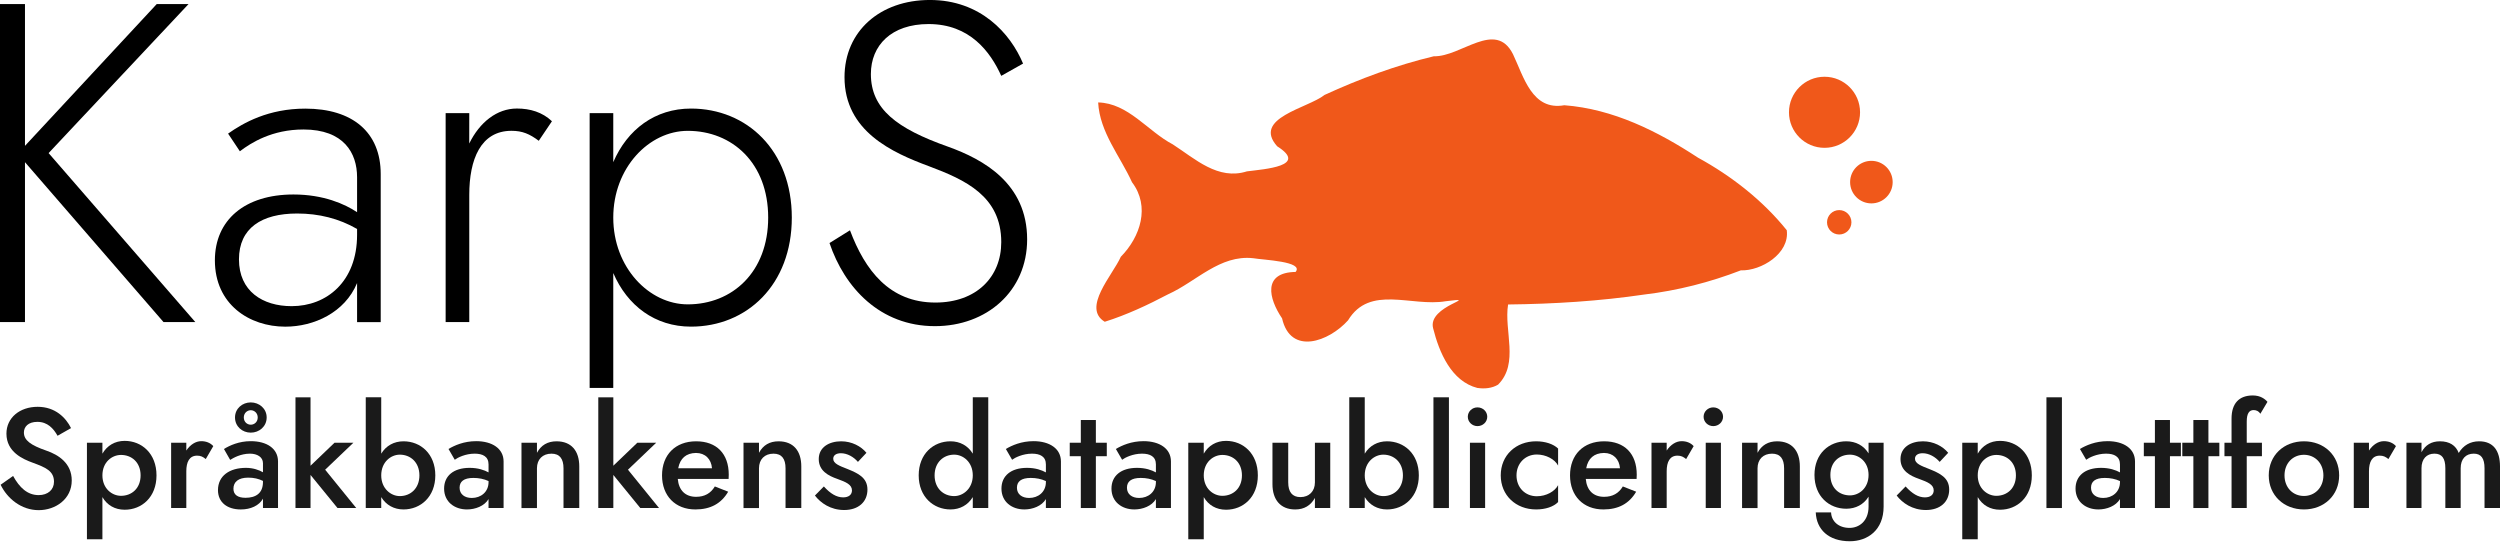
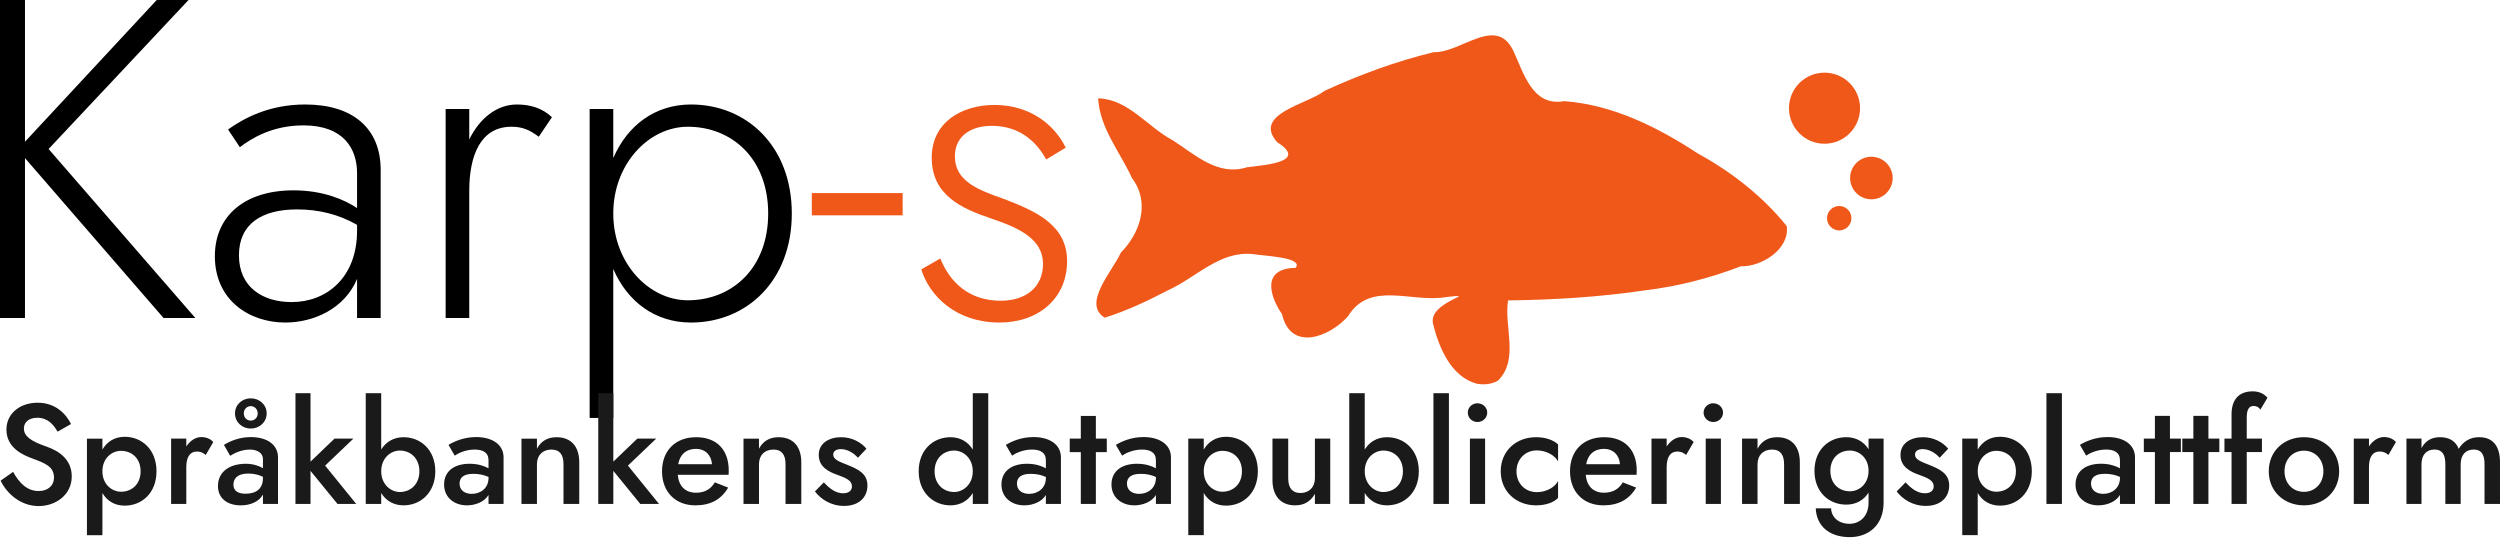
- <svg xmlns="http://www.w3.org/2000/svg" width="77.657mm" height="16.813mm" viewBox="0 0 77.657 16.813" version="1.1" id="svg780">
-   <defs id="defs777">
-     <rect x="482.192" y="295.302" width="300.784" height="66.402" id="rect10965" />
-   </defs>
-   <g id="layer1" transform="translate(-1.15711,-29.33578)">
-     <path d="m 1.157,29.463 v 9.878 h 0.776 v -4.967 l 4.304,4.967 H 7.225 L 2.667,34.091 7.013,29.463 H 6.025 l -4.092,4.403 v -4.403 z" style="font-weight:300;font-size:53.333px;font-family:'Jost*';-inkscape-font-specification:'Jost*, Light';white-space:pre;stroke-width:0.265" id="path1582" />
-     <path d="m 8.608,34.035 c 0.353,-0.268 1.002,-0.677 1.976,-0.677 1.256,0 1.665,0.734 1.665,1.482 v 1.087 c -0.381,-0.254 -1.044,-0.55 -1.976,-0.55 -1.51,0 -2.441,0.79 -2.441,2.046 0,1.369 1.072,2.06 2.187,2.06 0.889,0 1.849,-0.437 2.23,-1.355 v 1.214 h 0.734 v -4.6 c 0,-1.298 -0.875,-2.032 -2.342,-2.032 -1.143,0 -1.919,0.437 -2.399,0.776 z m -0.028,3.358 c 0,-0.974 0.706,-1.425 1.806,-1.425 0.677,0 1.298,0.155 1.863,0.48 v 0.183 c 0,1.453 -0.945,2.215 -2.032,2.215 -0.903,0 -1.637,-0.466 -1.637,-1.453 z" style="font-weight:300;font-size:53.333px;font-family:'Jost*';-inkscape-font-specification:'Jost*, Light';white-space:pre;stroke-width:0.265" id="path1584" />
-     <path d="m 15.734,32.849 h -0.734 v 6.491 h 0.734 v -3.951 c 0,-1.101 0.353,-1.99 1.312,-1.99 0.339,0 0.564,0.099 0.847,0.31 l 0.409,-0.607 c -0.296,-0.282 -0.677,-0.395 -1.087,-0.395 -0.621,0 -1.157,0.423 -1.482,1.087 z" style="font-weight:300;font-size:53.333px;font-family:'Jost*';-inkscape-font-specification:'Jost*, Light';white-space:pre;stroke-width:0.265" id="path1586" />
-     <path d="m 20.207,41.387 v -3.57 c 0.437,1.016 1.298,1.665 2.413,1.665 1.736,0 3.133,-1.298 3.133,-3.387 0,-2.088 -1.397,-3.387 -3.133,-3.387 -1.115,0 -1.976,0.649 -2.413,1.665 v -1.524 h -0.734 v 8.537 z m 4.812,-5.292 c 0,1.693 -1.115,2.695 -2.498,2.695 -1.199,0 -2.314,-1.143 -2.314,-2.695 0,-1.552 1.115,-2.695 2.314,-2.695 1.383,0 2.498,1.002 2.498,2.695 z" style="font-weight:300;font-size:53.333px;font-family:'Jost*';-inkscape-font-specification:'Jost*, Light';white-space:pre;stroke-width:0.265" id="path1588" />
-     <path d="m 27.559,36.49 -0.635,0.395 c 0.466,1.383 1.566,2.582 3.274,2.582 1.609,0 2.865,-1.087 2.865,-2.695 0,-1.736 -1.355,-2.484 -2.455,-2.879 -1.595,-0.564 -2.399,-1.171 -2.399,-2.258 0,-0.889 0.635,-1.552 1.792,-1.552 1.284,0 1.919,0.861 2.258,1.609 l 0.677,-0.381 c -0.395,-0.945 -1.326,-1.976 -2.893,-1.976 -1.552,0 -2.653,0.974 -2.653,2.399 0,1.679 1.482,2.342 2.625,2.766 1.129,0.423 2.244,0.931 2.244,2.357 0,1.087 -0.776,1.877 -2.046,1.877 -1.425,0 -2.187,-1.002 -2.653,-2.244 z" style="font-weight:300;font-size:53.333px;font-family:'Jost*';-inkscape-font-specification:'Jost*, Light';white-space:pre;stroke-width:0.265" id="path1590" />
-     <g aria-label="Språkbankens datapubliceringsplattform" transform="matrix(0.2645833,0,0,0.2645833,-126.5619,-44.89189)" id="text10963" style="font-weight:300;font-size:49.333px;font-family:'Open Sans';-inkscape-font-specification:'Open Sans, Light';white-space:pre;shape-inside:url(#rect10965);display:inline;fill:#f0581a">
-       <path d="m 484.258,336.423 -1.467,1.033 c 0.767,1.6 2.417,2.983 4.467,2.983 1.983,0 3.883,-1.3 3.883,-3.483 0,-2.033 -1.567,-3.017 -2.967,-3.5 -1.883,-0.65 -2.65,-1.233 -2.65,-2.133 0,-0.667 0.5,-1.25 1.583,-1.25 1.183,0 1.883,0.767 2.367,1.633 l 1.583,-0.9 c -0.6,-1.217 -1.85,-2.5 -3.917,-2.5 -2.1,0 -3.667,1.283 -3.667,3.15 0,2.167 1.95,3 3.1,3.417 1.483,0.55 2.483,0.95 2.483,2.233 0,0.933 -0.717,1.567 -1.8,1.567 -1.317,0 -2.25,-0.883 -3,-2.25 z" style="font-weight:500;font-size:16.667px;font-family:'Jost*';-inkscape-font-specification:'Jost*, Medium';fill:#1a1a1a" id="path1598" />
-       <path d="m 494.741,343.856 v -4.95 c 0.55,0.95 1.467,1.483 2.617,1.483 2,0 3.733,-1.467 3.733,-4.033 0,-2.567 -1.733,-4.05 -3.733,-4.05 -1.15,0 -2.067,0.55 -2.617,1.5 v -1.283 h -1.817 v 11.333 z m 4.483,-7.5 c 0,1.533 -1.05,2.4 -2.3,2.4 -1.05,0 -2.183,-0.85 -2.183,-2.4 0,-1.567 1.133,-2.4 2.183,-2.4 1.25,0 2.3,0.867 2.3,2.4 z" style="font-weight:500;font-size:16.667px;font-family:'Jost*';-inkscape-font-specification:'Jost*, Medium';fill:#1a1a1a" id="path1600" />
-       <path d="m 506.875,334.44 0.883,-1.517 c -0.35,-0.4 -0.867,-0.583 -1.417,-0.583 -0.65,0 -1.3,0.417 -1.75,1.1 v -0.917 h -1.783 v 7.667 h 1.783 v -4.317 c 0,-1.1 0.367,-1.833 1.267,-1.833 0.433,0 0.683,0.133 1.017,0.4 z" style="font-weight:500;font-size:16.667px;font-family:'Jost*';-inkscape-font-specification:'Jost*, Medium';fill:#1a1a1a" id="path1602" />
-       <path d="m 510.308,329.556 c 0,1.067 0.867,1.783 1.85,1.783 0.983,0 1.867,-0.717 1.867,-1.783 0,-1.05 -0.883,-1.767 -1.867,-1.767 -0.983,0 -1.85,0.717 -1.85,1.767 z m 1.033,0 c 0,-0.517 0.4,-0.85 0.817,-0.85 0.417,0 0.817,0.333 0.817,0.85 0,0.533 -0.4,0.85 -0.817,0.85 -0.417,0 -0.817,-0.317 -0.817,-0.85 z m -1.6,4.983 c 0.367,-0.233 1.233,-0.733 2.333,-0.733 0.833,0 1.517,0.4 1.517,1.117 v 1.067 c -0.467,-0.267 -1.15,-0.517 -2,-0.517 -1.9,0 -3.283,0.917 -3.283,2.617 0,1.417 1.067,2.267 2.683,2.267 1.15,0 2.15,-0.45 2.6,-1.267 v 1.1 h 1.767 v -5.467 c 0,-1.517 -1.317,-2.383 -3.2,-2.383 -1.383,0 -2.467,0.5 -3.15,0.917 z m 0.383,3.383 c 0,-0.8 0.583,-1.3 1.733,-1.3 0.683,0 1.217,0.133 1.733,0.383 v 0.133 c 0,1.35 -0.883,1.85 -2.05,1.85 -0.9,0 -1.417,-0.35 -1.417,-1.067 z" style="font-weight:500;font-size:16.667px;font-family:'Jost*';-inkscape-font-specification:'Jost*, Medium';fill:#1a1a1a" id="path1604" />
-       <path d="m 521.992,332.523 -2.817,2.7 v -8.033 h -1.767 v 13 h 1.767 v -3.883 l 3.167,3.883 h 2.2 l -3.65,-4.5 3.317,-3.167 z" style="font-weight:500;font-size:16.667px;font-family:'Jost*';-inkscape-font-specification:'Jost*, Medium';fill:#1a1a1a" id="path1606" />
-       <path d="m 533.825,336.356 c 0,-2.533 -1.733,-4 -3.733,-4 -1.117,0 -2.05,0.517 -2.617,1.45 v -6.617 h -1.817 v 13 h 1.817 v -1.283 c 0.567,0.933 1.5,1.45 2.617,1.45 2,0 3.733,-1.483 3.733,-4 z m -1.867,0 c 0,1.533 -1.05,2.433 -2.3,2.433 -1.05,0 -2.183,-0.883 -2.183,-2.433 0,-1.567 1.133,-2.433 2.183,-2.433 1.25,0 2.3,0.9 2.3,2.433 z" style="font-weight:500;font-size:16.667px;font-family:'Jost*';-inkscape-font-specification:'Jost*, Medium';fill:#1a1a1a" id="path1608" />
-       <path d="m 536.108,334.523 c 0.333,-0.25 1.25,-0.717 2.333,-0.717 0.95,0 1.633,0.333 1.633,1.267 v 0.933 c -0.483,-0.267 -1.217,-0.533 -2.217,-0.533 -1.9,0 -3,0.95 -3,2.433 0,1.567 1.233,2.45 2.683,2.45 0.983,0 2.05,-0.4 2.533,-1.217 v 1.05 h 1.767 v -5.467 c 0,-1.517 -1.35,-2.383 -3.217,-2.383 -1.433,0 -2.55,0.5 -3.25,0.917 z m 0.567,3.283 c 0,-0.717 0.483,-1.15 1.617,-1.15 0.65,0 1.233,0.117 1.783,0.367 v 0.117 c 0,1.167 -0.9,1.867 -1.967,1.867 -0.833,0 -1.433,-0.433 -1.433,-1.2 z" style="font-weight:500;font-size:16.667px;font-family:'Jost*';-inkscape-font-specification:'Jost*, Medium';fill:#1a1a1a" id="path1610" />
-       <path d="m 548.875,335.523 v 4.667 h 1.85 v -4.883 c 0,-1.833 -0.933,-2.95 -2.667,-2.95 -1.05,0 -1.817,0.45 -2.3,1.35 v -1.183 h -1.817 v 7.667 h 1.817 v -4.667 c 0,-1.05 0.667,-1.717 1.7,-1.717 0.967,0 1.417,0.6 1.417,1.717 z" style="font-weight:500;font-size:16.667px;font-family:'Jost*';-inkscape-font-specification:'Jost*, Medium';fill:#1a1a1a" id="path1612" />
-       <path d="m 557.542,332.523 -2.817,2.7 v -8.033 h -1.767 v 13 h 1.767 v -3.883 l 3.167,3.883 h 2.2 l -3.65,-4.5 3.317,-3.167 z" style="font-weight:500;font-size:16.667px;font-family:'Jost*';-inkscape-font-specification:'Jost*, Medium';fill:#1a1a1a" id="path1614" />
-       <path d="m 564.358,340.356 c 1.767,0 3.033,-0.683 3.85,-2.083 l -1.567,-0.617 c -0.483,0.817 -1.217,1.217 -2.2,1.217 -1.25,0 -2.033,-0.75 -2.15,-2.1 h 5.967 c 0,-0.083 0.017,-0.3 0.017,-0.5 0,-2.45 -1.417,-3.917 -3.833,-3.917 -2.433,0 -4,1.583 -4,4 0,2.4 1.55,4 3.917,4 z m 0.067,-6.633 c 1.083,0 1.8,0.717 1.883,1.8 h -3.967 c 0.217,-1.167 0.933,-1.783 2.083,-1.8 z" style="font-weight:500;font-size:16.667px;font-family:'Jost*';-inkscape-font-specification:'Jost*, Medium';fill:#1a1a1a" id="path1616" />
-       <path d="m 574.942,335.523 v 4.667 h 1.85 v -4.883 c 0,-1.833 -0.933,-2.95 -2.667,-2.95 -1.05,0 -1.817,0.45 -2.3,1.35 v -1.183 h -1.817 v 7.667 h 1.817 v -4.667 c 0,-1.05 0.667,-1.717 1.7,-1.717 0.967,0 1.417,0.6 1.417,1.717 z" style="font-weight:500;font-size:16.667px;font-family:'Jost*';-inkscape-font-specification:'Jost*, Medium';fill:#1a1a1a" id="path1618" />
-       <path d="m 579.442,337.656 -1.05,1.067 c 0.667,0.867 1.833,1.7 3.433,1.7 1.667,0 2.733,-0.95 2.733,-2.4 0,-1.383 -1.067,-1.9 -2.35,-2.417 -0.933,-0.367 -1.667,-0.633 -1.667,-1.2 0,-0.433 0.383,-0.65 0.9,-0.65 0.75,0 1.5,0.433 2,1.017 l 1,-1.067 c -0.633,-0.767 -1.717,-1.35 -2.967,-1.35 -1.417,0 -2.633,0.7 -2.633,2.083 0,1.383 1.133,1.967 2.183,2.333 1.017,0.367 1.717,0.667 1.717,1.35 0,0.5 -0.383,0.817 -1.033,0.817 -0.783,0 -1.517,-0.45 -2.267,-1.283 z" style="font-weight:500;font-size:16.667px;font-family:'Jost*';-inkscape-font-specification:'Jost*, Medium';fill:#1a1a1a" id="path1620" />
-       <path d="m 590.575,336.356 c 0,2.517 1.733,4 3.733,4 1.117,0 2.05,-0.517 2.617,-1.45 v 1.283 h 1.817 v -13 h -1.817 v 6.617 c -0.567,-0.933 -1.5,-1.45 -2.617,-1.45 -2,0 -3.733,1.467 -3.733,4 z m 1.867,0 c 0,-1.533 1.05,-2.433 2.3,-2.433 1.05,0 2.183,0.867 2.183,2.433 0,1.55 -1.133,2.433 -2.183,2.433 -1.25,0 -2.3,-0.9 -2.3,-2.433 z" style="font-weight:500;font-size:16.667px;font-family:'Jost*';-inkscape-font-specification:'Jost*, Medium';fill:#1a1a1a" id="path1622" />
-       <path d="m 601.542,334.523 c 0.333,-0.25 1.25,-0.717 2.333,-0.717 0.95,0 1.633,0.333 1.633,1.267 v 0.933 c -0.483,-0.267 -1.217,-0.533 -2.217,-0.533 -1.9,0 -3,0.95 -3,2.433 0,1.567 1.233,2.45 2.683,2.45 0.983,0 2.05,-0.4 2.533,-1.217 v 1.05 h 1.767 v -5.467 c 0,-1.517 -1.35,-2.383 -3.217,-2.383 -1.433,0 -2.55,0.5 -3.25,0.917 z m 0.567,3.283 c 0,-0.717 0.483,-1.15 1.617,-1.15 0.65,0 1.233,0.117 1.783,0.367 v 0.117 c 0,1.167 -0.9,1.867 -1.967,1.867 -0.833,0 -1.433,-0.433 -1.433,-1.2 z" style="font-weight:500;font-size:16.667px;font-family:'Jost*';-inkscape-font-specification:'Jost*, Medium';fill:#1a1a1a" id="path1624" />
-       <path d="m 608.308,332.523 v 1.583 h 1.3 v 6.083 h 1.767 v -6.083 h 1.283 v -1.583 h -1.283 v -2.667 h -1.767 v 2.667 z" style="font-weight:500;font-size:16.667px;font-family:'Jost*';-inkscape-font-specification:'Jost*, Medium';fill:#1a1a1a" id="path1626" />
-       <path d="m 614.458,334.523 c 0.333,-0.25 1.25,-0.717 2.333,-0.717 0.95,0 1.633,0.333 1.633,1.267 v 0.933 c -0.483,-0.267 -1.217,-0.533 -2.217,-0.533 -1.9,0 -3,0.95 -3,2.433 0,1.567 1.233,2.45 2.683,2.45 0.983,0 2.05,-0.4 2.533,-1.217 v 1.05 h 1.767 v -5.467 c 0,-1.517 -1.35,-2.383 -3.217,-2.383 -1.433,0 -2.55,0.5 -3.25,0.917 z m 0.567,3.283 c 0,-0.717 0.483,-1.15 1.617,-1.15 0.65,0 1.233,0.117 1.783,0.367 v 0.117 c 0,1.167 -0.9,1.867 -1.967,1.867 -0.833,0 -1.433,-0.433 -1.433,-1.2 z" style="font-weight:500;font-size:16.667px;font-family:'Jost*';-inkscape-font-specification:'Jost*, Medium';fill:#1a1a1a" id="path1628" />
-       <path d="m 624.042,343.856 v -4.95 c 0.55,0.95 1.467,1.483 2.617,1.483 2,0 3.733,-1.467 3.733,-4.033 0,-2.567 -1.733,-4.05 -3.733,-4.05 -1.15,0 -2.067,0.55 -2.617,1.5 v -1.283 h -1.817 v 11.333 z m 4.483,-7.5 c 0,1.533 -1.05,2.4 -2.3,2.4 -1.05,0 -2.183,-0.85 -2.183,-2.4 0,-1.567 1.133,-2.4 2.183,-2.4 1.25,0 2.3,0.867 2.3,2.4 z" style="font-weight:500;font-size:16.667px;font-family:'Jost*';-inkscape-font-specification:'Jost*, Medium';fill:#1a1a1a" id="path1630" />
-       <path d="m 633.958,337.19 v -4.667 h -1.85 v 4.867 c 0,1.833 0.95,2.967 2.667,2.967 1.067,0 1.817,-0.467 2.317,-1.35 v 1.183 h 1.8 v -7.667 h -1.8 v 4.667 c 0,1.033 -0.683,1.717 -1.7,1.717 -0.967,0 -1.433,-0.617 -1.433,-1.717 z" style="font-weight:500;font-size:16.667px;font-family:'Jost*';-inkscape-font-specification:'Jost*, Medium';fill:#1a1a1a" id="path1632" />
-       <path d="m 649.292,336.356 c 0,-2.533 -1.733,-4 -3.733,-4 -1.117,0 -2.05,0.517 -2.617,1.45 v -6.617 h -1.817 v 13 h 1.817 v -1.283 c 0.567,0.933 1.5,1.45 2.617,1.45 2,0 3.733,-1.483 3.733,-4 z m -1.867,0 c 0,1.533 -1.05,2.433 -2.3,2.433 -1.05,0 -2.183,-0.883 -2.183,-2.433 0,-1.567 1.133,-2.433 2.183,-2.433 1.25,0 2.3,0.9 2.3,2.433 z" style="font-weight:500;font-size:16.667px;font-family:'Jost*';-inkscape-font-specification:'Jost*, Medium';fill:#1a1a1a" id="path1634" />
-       <path d="m 651.008,327.19 v 13 h 1.817 v -13 z" style="font-weight:500;font-size:16.667px;font-family:'Jost*';-inkscape-font-specification:'Jost*, Medium';fill:#1a1a1a" id="path1636" />
-       <path d="m 655.042,329.473 c 0,0.617 0.517,1.1 1.133,1.1 0.633,0 1.15,-0.483 1.15,-1.1 0,-0.617 -0.517,-1.1 -1.15,-1.1 -0.617,0 -1.133,0.483 -1.133,1.1 z m 0.25,3.05 v 7.667 h 1.783 v -7.667 z" style="font-weight:500;font-size:16.667px;font-family:'Jost*';-inkscape-font-specification:'Jost*, Medium';fill:#1a1a1a" id="path1638" />
-       <path d="m 660.759,336.356 c 0,-1.417 1.033,-2.45 2.383,-2.45 1.067,0 2.117,0.55 2.5,1.3 v -2 c -0.533,-0.517 -1.483,-0.85 -2.583,-0.85 -2.367,0 -4.15,1.633 -4.15,4 0,2.35 1.783,4 4.15,4 1.1,0 2.05,-0.317 2.583,-0.867 v -1.983 c -0.383,0.733 -1.383,1.3 -2.5,1.3 -1.35,0 -2.383,-1 -2.383,-2.45 z" style="font-weight:500;font-size:16.667px;font-family:'Jost*';-inkscape-font-specification:'Jost*, Medium';fill:#1a1a1a" id="path1640" />
-       <path d="m 670.959,340.356 c 1.767,0 3.033,-0.683 3.85,-2.083 l -1.567,-0.617 c -0.483,0.817 -1.217,1.217 -2.2,1.217 -1.25,0 -2.033,-0.75 -2.15,-2.1 h 5.967 c 0,-0.083 0.017,-0.3 0.017,-0.5 0,-2.45 -1.417,-3.917 -3.833,-3.917 -2.433,0 -4,1.583 -4,4 0,2.4 1.55,4 3.917,4 z m 0.067,-6.633 c 1.083,0 1.8,0.717 1.883,1.8 h -3.967 c 0.217,-1.167 0.933,-1.783 2.083,-1.8 z" style="font-weight:500;font-size:16.667px;font-family:'Jost*';-inkscape-font-specification:'Jost*, Medium';fill:#1a1a1a" id="path1642" />
-       <path d="m 680.675,334.44 0.883,-1.517 c -0.35,-0.4 -0.867,-0.583 -1.417,-0.583 -0.65,0 -1.3,0.417 -1.75,1.1 v -0.917 h -1.783 v 7.667 h 1.783 v -4.317 c 0,-1.1 0.367,-1.833 1.267,-1.833 0.433,0 0.683,0.133 1.017,0.4 z" style="font-weight:500;font-size:16.667px;font-family:'Jost*';-inkscape-font-specification:'Jost*, Medium';fill:#1a1a1a" id="path1644" />
-       <path d="m 682.725,329.473 c 0,0.617 0.517,1.1 1.133,1.1 0.633,0 1.15,-0.483 1.15,-1.1 0,-0.617 -0.517,-1.1 -1.15,-1.1 -0.617,0 -1.133,0.483 -1.133,1.1 z m 0.25,3.05 v 7.667 h 1.783 v -7.667 z" style="font-weight:500;font-size:16.667px;font-family:'Jost*';-inkscape-font-specification:'Jost*, Medium';fill:#1a1a1a" id="path1646" />
-       <path d="m 692.175,335.523 v 4.667 h 1.85 v -4.883 c 0,-1.833 -0.933,-2.95 -2.667,-2.95 -1.05,0 -1.817,0.45 -2.3,1.35 v -1.183 h -1.817 v 7.667 h 1.817 v -4.667 c 0,-1.05 0.667,-1.717 1.7,-1.717 0.967,0 1.417,0.6 1.417,1.717 z" style="font-weight:500;font-size:16.667px;font-family:'Jost*';-inkscape-font-specification:'Jost*, Medium';fill:#1a1a1a" id="path1648" />
-       <path d="m 695.892,340.706 c 0.083,2 1.5,3.383 4,3.383 2.083,0 3.967,-1.3 3.967,-4.067 v -7.5 h -1.767 v 1.25 c -0.567,-0.917 -1.5,-1.417 -2.617,-1.417 -2,0 -3.733,1.433 -3.733,3.95 0,2.533 1.733,3.967 3.733,3.967 1.117,0 2.05,-0.5 2.617,-1.417 v 1.167 c 0,1.717 -1.117,2.5 -2.233,2.5 -1.3,0 -2.133,-0.783 -2.167,-1.817 z m 1.717,-4.4 c 0,-1.533 1.05,-2.383 2.3,-2.383 1.05,0 2.183,0.833 2.183,2.383 0,1.567 -1.133,2.4 -2.183,2.4 -1.25,0 -2.3,-0.85 -2.3,-2.4 z" style="font-weight:500;font-size:16.667px;font-family:'Jost*';-inkscape-font-specification:'Jost*, Medium';fill:#1a1a1a" id="path1650" />
-       <path d="m 706.442,337.656 -1.05,1.067 c 0.667,0.867 1.833,1.7 3.433,1.7 1.667,0 2.733,-0.95 2.733,-2.4 0,-1.383 -1.067,-1.9 -2.35,-2.417 -0.933,-0.367 -1.667,-0.633 -1.667,-1.2 0,-0.433 0.383,-0.65 0.9,-0.65 0.75,0 1.5,0.433 2,1.017 l 1,-1.067 c -0.633,-0.767 -1.717,-1.35 -2.967,-1.35 -1.417,0 -2.633,0.7 -2.633,2.083 0,1.383 1.133,1.967 2.183,2.333 1.017,0.367 1.717,0.667 1.717,1.35 0,0.5 -0.383,0.817 -1.033,0.817 -0.783,0 -1.517,-0.45 -2.267,-1.283 z" style="font-weight:500;font-size:16.667px;font-family:'Jost*';-inkscape-font-specification:'Jost*, Medium';fill:#1a1a1a" id="path1652" />
-       <path d="m 714.909,343.856 v -4.95 c 0.55,0.95 1.467,1.483 2.617,1.483 2,0 3.733,-1.467 3.733,-4.033 0,-2.567 -1.733,-4.05 -3.733,-4.05 -1.15,0 -2.067,0.55 -2.617,1.5 v -1.283 h -1.817 v 11.333 z m 4.483,-7.5 c 0,1.533 -1.05,2.4 -2.3,2.4 -1.05,0 -2.183,-0.85 -2.183,-2.4 0,-1.567 1.133,-2.4 2.183,-2.4 1.25,0 2.3,0.867 2.3,2.4 z" style="font-weight:500;font-size:16.667px;font-family:'Jost*';-inkscape-font-specification:'Jost*, Medium';fill:#1a1a1a" id="path1654" />
-       <path d="m 722.975,327.19 v 13 h 1.817 v -13 z" style="font-weight:500;font-size:16.667px;font-family:'Jost*';-inkscape-font-specification:'Jost*, Medium';fill:#1a1a1a" id="path1656" />
-       <path d="m 727.642,334.523 c 0.333,-0.25 1.25,-0.717 2.333,-0.717 0.95,0 1.633,0.333 1.633,1.267 v 0.933 c -0.483,-0.267 -1.217,-0.533 -2.217,-0.533 -1.9,0 -3,0.95 -3,2.433 0,1.567 1.233,2.45 2.683,2.45 0.983,0 2.05,-0.4 2.533,-1.217 v 1.05 h 1.767 v -5.467 c 0,-1.517 -1.35,-2.383 -3.217,-2.383 -1.433,0 -2.55,0.5 -3.25,0.917 z m 0.567,3.283 c 0,-0.717 0.483,-1.15 1.617,-1.15 0.65,0 1.233,0.117 1.783,0.367 v 0.117 c 0,1.167 -0.9,1.867 -1.967,1.867 -0.833,0 -1.433,-0.433 -1.433,-1.2 z" style="font-weight:500;font-size:16.667px;font-family:'Jost*';-inkscape-font-specification:'Jost*, Medium';fill:#1a1a1a" id="path1658" />
-       <path d="m 734.409,332.523 v 1.583 h 1.3 v 6.083 h 1.767 v -6.083 h 1.283 v -1.583 h -1.283 v -2.667 h -1.767 v 2.667 z" style="font-weight:500;font-size:16.667px;font-family:'Jost*';-inkscape-font-specification:'Jost*, Medium';fill:#1a1a1a" id="path1660" />
-       <path d="m 738.925,332.523 v 1.583 h 1.3 v 6.083 h 1.767 v -6.083 h 1.283 v -1.583 h -1.283 v -2.667 h -1.767 v 2.667 z" style="font-weight:500;font-size:16.667px;font-family:'Jost*';-inkscape-font-specification:'Jost*, Medium';fill:#1a1a1a" id="path1662" />
-       <path d="m 743.875,332.523 v 1.583 h 0.833 v 6.083 h 1.783 v -6.083 h 1.783 v -1.583 h -1.783 v -2.483 c 0,-0.967 0.3,-1.35 0.8,-1.35 0.267,0 0.567,0.083 0.8,0.433 l 0.833,-1.4 c -0.283,-0.333 -0.833,-0.75 -1.717,-0.75 -1.617,0 -2.5,0.933 -2.5,2.717 v 2.833 z" style="font-weight:500;font-size:16.667px;font-family:'Jost*';-inkscape-font-specification:'Jost*, Medium';fill:#1a1a1a" id="path1664" />
-       <path d="m 749.075,336.356 c 0,2.35 1.783,4 4.133,4 2.35,0 4.133,-1.65 4.133,-4 0,-2.367 -1.783,-4 -4.133,-4 -2.35,0 -4.133,1.633 -4.133,4 z m 1.85,0 c 0,-1.433 0.983,-2.417 2.283,-2.417 1.283,0 2.283,0.983 2.283,2.417 0,1.433 -1,2.417 -2.283,2.417 -1.3,0 -2.283,-0.983 -2.283,-2.417 z" style="font-weight:500;font-size:16.667px;font-family:'Jost*';-inkscape-font-specification:'Jost*, Medium';fill:#1a1a1a" id="path1666" />
-       <path d="m 763.125,334.44 0.883,-1.517 c -0.35,-0.4 -0.867,-0.583 -1.417,-0.583 -0.65,0 -1.3,0.417 -1.75,1.1 v -0.917 h -1.783 v 7.667 h 1.783 v -4.317 c 0,-1.1 0.367,-1.833 1.267,-1.833 0.433,0 0.683,0.133 1.017,0.4 z" style="font-weight:500;font-size:16.667px;font-family:'Jost*';-inkscape-font-specification:'Jost*, Medium';fill:#1a1a1a" id="path1668" />
-       <path d="m 776.225,335.306 c 0,-1.867 -0.8,-2.95 -2.45,-2.95 -1.033,0 -1.85,0.467 -2.4,1.367 -0.333,-0.883 -1.083,-1.367 -2.2,-1.367 -1,0 -1.717,0.433 -2.167,1.283 v -1.117 h -1.767 v 7.667 h 1.767 v -4.667 c 0,-1.1 0.6,-1.717 1.517,-1.717 0.883,0 1.283,0.55 1.283,1.717 v 4.667 h 1.8 v -4.667 c 0,-1.1 0.6,-1.717 1.533,-1.717 0.867,0 1.267,0.55 1.267,1.717 v 4.667 h 1.817 z" style="font-weight:500;font-size:16.667px;font-family:'Jost*';-inkscape-font-specification:'Jost*, Medium';fill:#1a1a1a" id="path1670" />
+ <svg xmlns="http://www.w3.org/2000/svg" width="77.657mm" height="16.686mm" viewBox="0 0 77.657 16.686" version="1.1" id="svg780">
+   <defs id="defs777" />
+   <g id="layer1" transform="translate(-1.15711,-29.46278)">
+     <g id="text825-0" style="font-weight:300;font-size:49.333px;font-family:'Open Sans';-inkscape-font-specification:'Open Sans, Light';white-space:pre;fill:#f0581a" transform="matrix(0.2645833,0,0,0.2645833,-43.7441,-16.70383)" aria-label="Karp-s">
+       <path style="-inkscape-font-specification:'Jost*, Light';fill:#000000" d="m 169.705,174.488 v 37.333 h 2.933 v -18.773 l 16.267,18.773 h 3.733 l -17.227,-19.84 16.427,-17.493 h -3.733 l -15.467,16.64 v -16.64 z m 28.16,17.28 c 1.333,-1.013 3.787,-2.56 7.467,-2.56 4.747,0 6.293,2.773 6.293,5.6 v 4.107 c -1.44,-0.96 -3.947,-2.08 -7.467,-2.08 -5.707,0 -9.227,2.987 -9.227,7.733 0,5.173 4.053,7.787 8.267,7.787 3.36,0 6.987,-1.653 8.427,-5.12 v 4.587 h 2.773 V 194.435 c 0,-4.907 -3.307,-7.68 -8.853,-7.68 -4.32,0 -7.253,1.653 -9.067,2.933 z m -0.107,12.693 c 0,-3.68 2.667,-5.387 6.827,-5.387 2.56,0 4.907,0.587 7.04,1.813 v 0.693 c 0,5.493 -3.573,8.373 -7.68,8.373 -3.413,0 -6.187,-1.76 -6.187,-5.493 z m 27.04,-17.173 h -2.773 v 24.533 h 2.773 v -14.933 c 0,-4.16 1.333,-7.52 4.96,-7.52 1.28,0 2.133,0.373 3.2,1.173 l 1.547,-2.293 c -1.12,-1.067 -2.56,-1.493 -4.107,-1.493 -2.347,0 -4.373,1.6 -5.6,4.107 z m 16.907,36.267 v -17.493 c 1.653,3.84 4.907,6.293 9.12,6.293 6.56,0 11.84,-4.907 11.84,-12.8 0,-7.893 -5.28,-12.8 -11.84,-12.8 -4.213,0 -7.467,2.453 -9.12,6.293 v -5.76 h -2.773 v 36.267 z m 18.187,-24 c 0,6.4 -4.213,10.187 -9.44,10.187 -4.533,0 -8.747,-4.32 -8.747,-10.187 0,-5.867 4.213,-10.187 8.747,-10.187 5.227,0 9.44,3.787 9.44,10.187 z" id="path2" />
+       <path style="-inkscape-font-specification:'Jost*, Light'" d="m 265.012,199.768 h 10.667 v -2.613 h -10.667 z m 15.093,5.067 -2.24,1.28 c 0.96,3.093 4.053,6.24 9.173,6.24 4.693,0 7.947,-2.933 7.947,-7.2 0,-4.16 -3.467,-5.813 -7.413,-7.307 -3.04,-1.067 -5.76,-2.08 -5.76,-5.013 0,-2.4 1.92,-3.573 4.32,-3.573 3.253,0 5.227,1.813 6.4,3.947 l 2.293,-1.387 c -1.333,-2.72 -4.213,-5.013 -8.373,-5.013 -3.84,0 -7.36,2.027 -7.36,6.187 0,4.427 3.52,5.973 6.987,7.147 3.147,1.067 6.08,2.347 6.08,5.333 0,2.72 -2.027,4.32 -4.96,4.32 -3.84,0 -6.027,-2.293 -7.093,-4.96 z" id="path3" />
    </g>
+     <path style="-inkscape-font-specification:'Jost*, Medium';fill:#1a1a1a" d="m 484.258,336.423 -1.467,1.033 c 0.767,1.6 2.417,2.983 4.467,2.983 1.983,0 3.883,-1.3 3.883,-3.483 0,-2.033 -1.567,-3.017 -2.967,-3.5 -1.883,-0.65 -2.65,-1.233 -2.65,-2.133 0,-0.667 0.5,-1.25 1.583,-1.25 1.183,0 1.883,0.767 2.367,1.633 l 1.583,-0.9 c -0.6,-1.217 -1.85,-2.5 -3.917,-2.5 -2.1,0 -3.667,1.283 -3.667,3.15 0,2.167 1.95,3 3.1,3.417 1.483,0.55 2.483,0.95 2.483,2.233 0,0.933 -0.717,1.567 -1.8,1.567 -1.317,0 -2.25,-0.883 -3,-2.25 z m 10.483,7.433 v -4.95 c 0.55,0.95 1.467,1.483 2.617,1.483 2,0 3.733,-1.467 3.733,-4.033 0,-2.567 -1.733,-4.05 -3.733,-4.05 -1.15,0 -2.067,0.55 -2.617,1.5 v -1.283 h -1.817 v 11.333 z m 4.483,-7.5 c 0,1.533 -1.05,2.4 -2.3,2.4 -1.05,0 -2.183,-0.85 -2.183,-2.4 0,-1.567 1.133,-2.4 2.183,-2.4 1.25,0 2.3,0.867 2.3,2.4 z m 7.65,-1.917 0.883,-1.517 c -0.35,-0.4 -0.867,-0.583 -1.417,-0.583 -0.65,0 -1.3,0.417 -1.75,1.1 v -0.917 h -1.783 v 7.667 h 1.783 v -4.317 c 0,-1.1 0.367,-1.833 1.267,-1.833 0.433,0 0.683,0.133 1.017,0.4 z m 3.433,-4.883 c 0,1.067 0.867,1.783 1.85,1.783 0.983,0 1.867,-0.717 1.867,-1.783 0,-1.05 -0.883,-1.767 -1.867,-1.767 -0.983,0 -1.85,0.717 -1.85,1.767 z m 1.033,0 c 0,-0.517 0.4,-0.85 0.817,-0.85 0.417,0 0.817,0.333 0.817,0.85 0,0.533 -0.4,0.85 -0.817,0.85 -0.417,0 -0.817,-0.317 -0.817,-0.85 z m -1.6,4.983 c 0.367,-0.233 1.233,-0.733 2.333,-0.733 0.833,0 1.517,0.4 1.517,1.117 v 1.067 c -0.467,-0.267 -1.15,-0.517 -2,-0.517 -1.9,0 -3.283,0.917 -3.283,2.617 0,1.417 1.067,2.267 2.683,2.267 1.15,0 2.15,-0.45 2.6,-1.267 v 1.1 h 1.767 v -5.467 c 0,-1.517 -1.317,-2.383 -3.2,-2.383 -1.383,0 -2.467,0.5 -3.15,0.917 z m 0.383,3.383 c 0,-0.8 0.583,-1.3 1.733,-1.3 0.683,0 1.217,0.133 1.733,0.383 v 0.133 c 0,1.35 -0.883,1.85 -2.05,1.85 -0.9,0 -1.417,-0.35 -1.417,-1.067 z m 11.867,-5.4 -2.817,2.7 v -8.033 h -1.767 v 13 h 1.767 v -3.883 l 3.167,3.883 h 2.2 l -3.65,-4.5 3.317,-3.167 z m 11.833,3.833 c 0,-2.533 -1.733,-4 -3.733,-4 -1.117,0 -2.05,0.517 -2.617,1.45 v -6.617 h -1.817 v 13 h 1.817 v -1.283 c 0.567,0.933 1.5,1.45 2.617,1.45 2,0 3.733,-1.483 3.733,-4 z m -1.867,0 c 0,1.533 -1.05,2.433 -2.3,2.433 -1.05,0 -2.183,-0.883 -2.183,-2.433 0,-1.567 1.133,-2.433 2.183,-2.433 1.25,0 2.3,0.9 2.3,2.433 z m 4.15,-1.833 c 0.333,-0.25 1.25,-0.717 2.333,-0.717 0.95,0 1.633,0.333 1.633,1.267 v 0.933 c -0.483,-0.267 -1.217,-0.533 -2.217,-0.533 -1.9,0 -3,0.95 -3,2.433 0,1.567 1.233,2.45 2.683,2.45 0.983,0 2.05,-0.4 2.533,-1.217 v 1.05 h 1.767 v -5.467 c 0,-1.517 -1.35,-2.383 -3.217,-2.383 -1.433,0 -2.55,0.5 -3.25,0.917 z m 0.567,3.283 c 0,-0.717 0.483,-1.15 1.617,-1.15 0.65,0 1.233,0.117 1.783,0.367 v 0.117 c 0,1.167 -0.9,1.867 -1.967,1.867 -0.833,0 -1.433,-0.433 -1.433,-1.2 z m 12.2,-2.283 v 4.667 h 1.85 v -4.883 c 0,-1.833 -0.933,-2.95 -2.667,-2.95 -1.05,0 -1.817,0.45 -2.3,1.35 v -1.183 h -1.817 v 7.667 h 1.817 v -4.667 c 0,-1.05 0.667,-1.717 1.7,-1.717 0.967,0 1.417,0.6 1.417,1.717 z m 8.667,-3 -2.817,2.7 v -8.033 h -1.767 v 13 h 1.767 v -3.883 l 3.167,3.883 h 2.2 l -3.65,-4.5 3.317,-3.167 z m 6.817,7.833 c 1.767,0 3.033,-0.683 3.85,-2.083 l -1.567,-0.617 c -0.483,0.817 -1.217,1.217 -2.2,1.217 -1.25,0 -2.033,-0.75 -2.15,-2.1 h 5.967 c 0,-0.083 0.017,-0.3 0.017,-0.5 0,-2.45 -1.417,-3.917 -3.833,-3.917 -2.433,0 -4,1.583 -4,4 0,2.4 1.55,4 3.917,4 z m 0.067,-6.633 c 1.083,0 1.8,0.717 1.883,1.8 h -3.967 c 0.217,-1.167 0.933,-1.783 2.083,-1.8 z m 10.517,1.8 v 4.667 h 1.85 v -4.883 c 0,-1.833 -0.933,-2.95 -2.667,-2.95 -1.05,0 -1.817,0.45 -2.3,1.35 v -1.183 h -1.817 v 7.667 h 1.817 v -4.667 c 0,-1.05 0.667,-1.717 1.7,-1.717 0.967,0 1.417,0.6 1.417,1.717 z m 4.5,2.133 -1.05,1.067 c 0.667,0.867 1.833,1.7 3.433,1.7 1.667,0 2.733,-0.95 2.733,-2.4 0,-1.383 -1.067,-1.9 -2.35,-2.417 -0.933,-0.367 -1.667,-0.633 -1.667,-1.2 0,-0.433 0.383,-0.65 0.9,-0.65 0.75,0 1.5,0.433 2,1.017 l 1,-1.067 c -0.633,-0.767 -1.717,-1.35 -2.967,-1.35 -1.417,0 -2.633,0.7 -2.633,2.083 0,1.383 1.133,1.967 2.183,2.333 1.017,0.367 1.717,0.667 1.717,1.35 0,0.5 -0.383,0.817 -1.033,0.817 -0.783,0 -1.517,-0.45 -2.267,-1.283 z m 11.133,-1.3 c 0,2.517 1.733,4 3.733,4 1.117,0 2.05,-0.517 2.617,-1.45 v 1.283 h 1.817 v -13 h -1.817 v 6.617 c -0.567,-0.933 -1.5,-1.45 -2.617,-1.45 -2,0 -3.733,1.467 -3.733,4 z m 1.867,0 c 0,-1.533 1.05,-2.433 2.3,-2.433 1.05,0 2.183,0.867 2.183,2.433 0,1.55 -1.133,2.433 -2.183,2.433 -1.25,0 -2.3,-0.9 -2.3,-2.433 z m 9.1,-1.833 c 0.333,-0.25 1.25,-0.717 2.333,-0.717 0.95,0 1.633,0.333 1.633,1.267 v 0.933 c -0.483,-0.267 -1.217,-0.533 -2.217,-0.533 -1.9,0 -3,0.95 -3,2.433 0,1.567 1.233,2.45 2.683,2.45 0.983,0 2.05,-0.4 2.533,-1.217 v 1.05 h 1.767 v -5.467 c 0,-1.517 -1.35,-2.383 -3.217,-2.383 -1.433,0 -2.55,0.5 -3.25,0.917 z m 0.567,3.283 c 0,-0.717 0.483,-1.15 1.617,-1.15 0.65,0 1.233,0.117 1.783,0.367 v 0.117 c 0,1.167 -0.9,1.867 -1.967,1.867 -0.833,0 -1.433,-0.433 -1.433,-1.2 z m 6.2,-5.283 v 1.583 h 1.3 v 6.083 h 1.767 v -6.083 h 1.283 v -1.583 h -1.283 v -2.667 h -1.767 v 2.667 z m 6.15,2 c 0.333,-0.25 1.25,-0.717 2.333,-0.717 0.95,0 1.633,0.333 1.633,1.267 v 0.933 c -0.483,-0.267 -1.217,-0.533 -2.217,-0.533 -1.9,0 -3,0.95 -3,2.433 0,1.567 1.233,2.45 2.683,2.45 0.983,0 2.05,-0.4 2.533,-1.217 v 1.05 h 1.767 v -5.467 c 0,-1.517 -1.35,-2.383 -3.217,-2.383 -1.433,0 -2.55,0.5 -3.25,0.917 z m 0.567,3.283 c 0,-0.717 0.483,-1.15 1.617,-1.15 0.65,0 1.233,0.117 1.783,0.367 v 0.117 c 0,1.167 -0.9,1.867 -1.967,1.867 -0.833,0 -1.433,-0.433 -1.433,-1.2 z m 9.017,6.05 v -4.95 c 0.55,0.95 1.467,1.483 2.617,1.483 2,0 3.733,-1.467 3.733,-4.033 0,-2.567 -1.733,-4.05 -3.733,-4.05 -1.15,0 -2.067,0.55 -2.617,1.5 v -1.283 h -1.817 v 11.333 z m 4.483,-7.5 c 0,1.533 -1.05,2.4 -2.3,2.4 -1.05,0 -2.183,-0.85 -2.183,-2.4 0,-1.567 1.133,-2.4 2.183,-2.4 1.25,0 2.3,0.867 2.3,2.4 z m 5.433,0.833 v -4.667 h -1.85 v 4.867 c 0,1.833 0.95,2.967 2.667,2.967 1.067,0 1.817,-0.467 2.317,-1.35 v 1.183 h 1.8 v -7.667 h -1.8 v 4.667 c 0,1.033 -0.683,1.717 -1.7,1.717 -0.967,0 -1.433,-0.617 -1.433,-1.717 z m 15.333,-0.833 c 0,-2.533 -1.733,-4 -3.733,-4 -1.117,0 -2.05,0.517 -2.617,1.45 v -6.617 h -1.817 v 13 h 1.817 v -1.283 c 0.567,0.933 1.5,1.45 2.617,1.45 2,0 3.733,-1.483 3.733,-4 z m -1.867,0 c 0,1.533 -1.05,2.433 -2.3,2.433 -1.05,0 -2.183,-0.883 -2.183,-2.433 0,-1.567 1.133,-2.433 2.183,-2.433 1.25,0 2.3,0.9 2.3,2.433 z m 3.583,-9.167 v 13 h 1.817 v -13 z m 4.033,2.283 c 0,0.617 0.517,1.1 1.133,1.1 0.633,0 1.15,-0.483 1.15,-1.1 0,-0.617 -0.517,-1.1 -1.15,-1.1 -0.617,0 -1.133,0.483 -1.133,1.1 z m 0.25,3.05 v 7.667 h 1.783 v -7.667 z m 5.467,3.833 c 0,-1.417 1.033,-2.45 2.383,-2.45 1.067,0 2.117,0.55 2.5,1.3 v -2 c -0.533,-0.517 -1.483,-0.85 -2.583,-0.85 -2.367,0 -4.15,1.633 -4.15,4 0,2.35 1.783,4 4.15,4 1.1,0 2.05,-0.317 2.583,-0.867 v -1.983 c -0.383,0.733 -1.383,1.3 -2.5,1.3 -1.35,0 -2.383,-1 -2.383,-2.45 z m 10.2,4 c 1.767,0 3.033,-0.683 3.85,-2.083 l -1.567,-0.617 c -0.483,0.817 -1.217,1.217 -2.2,1.217 -1.25,0 -2.033,-0.75 -2.15,-2.1 h 5.967 c 0,-0.083 0.017,-0.3 0.017,-0.5 0,-2.45 -1.417,-3.917 -3.833,-3.917 -2.433,0 -4,1.583 -4,4 0,2.4 1.55,4 3.917,4 z m 0.067,-6.633 c 1.083,0 1.8,0.717 1.883,1.8 h -3.967 c 0.217,-1.167 0.933,-1.783 2.083,-1.8 z m 9.65,0.717 0.883,-1.517 c -0.35,-0.4 -0.867,-0.583 -1.417,-0.583 -0.65,0 -1.3,0.417 -1.75,1.1 v -0.917 h -1.783 v 7.667 h 1.783 v -4.317 c 0,-1.1 0.367,-1.833 1.267,-1.833 0.433,0 0.683,0.133 1.017,0.4 z m 2.05,-4.967 c 0,0.617 0.517,1.1 1.133,1.1 0.633,0 1.15,-0.483 1.15,-1.1 0,-0.617 -0.517,-1.1 -1.15,-1.1 -0.617,0 -1.133,0.483 -1.133,1.1 z m 0.25,3.05 v 7.667 h 1.783 v -7.667 z m 9.2,3 v 4.667 h 1.85 v -4.883 c 0,-1.833 -0.933,-2.95 -2.667,-2.95 -1.05,0 -1.817,0.45 -2.3,1.35 v -1.183 h -1.817 v 7.667 h 1.817 v -4.667 c 0,-1.05 0.667,-1.717 1.7,-1.717 0.967,0 1.417,0.6 1.417,1.717 z m 3.717,5.183 c 0.083,2 1.5,3.383 4,3.383 2.083,0 3.967,-1.3 3.967,-4.067 v -7.5 h -1.767 v 1.25 c -0.567,-0.917 -1.5,-1.417 -2.617,-1.417 -2,0 -3.733,1.433 -3.733,3.95 0,2.533 1.733,3.967 3.733,3.967 1.117,0 2.05,-0.5 2.617,-1.417 v 1.167 c 0,1.717 -1.117,2.5 -2.233,2.5 -1.3,0 -2.133,-0.783 -2.167,-1.817 z m 1.717,-4.4 c 0,-1.533 1.05,-2.383 2.3,-2.383 1.05,0 2.183,0.833 2.183,2.383 0,1.567 -1.133,2.4 -2.183,2.4 -1.25,0 -2.3,-0.85 -2.3,-2.4 z m 8.833,1.35 -1.05,1.067 c 0.667,0.867 1.833,1.7 3.433,1.7 1.667,0 2.733,-0.95 2.733,-2.4 0,-1.383 -1.067,-1.9 -2.35,-2.417 -0.933,-0.367 -1.667,-0.633 -1.667,-1.2 0,-0.433 0.383,-0.65 0.9,-0.65 0.75,0 1.5,0.433 2,1.017 l 1,-1.067 c -0.633,-0.767 -1.717,-1.35 -2.967,-1.35 -1.417,0 -2.633,0.7 -2.633,2.083 0,1.383 1.133,1.967 2.183,2.333 1.017,0.367 1.717,0.667 1.717,1.35 0,0.5 -0.383,0.817 -1.033,0.817 -0.783,0 -1.517,-0.45 -2.267,-1.283 z m 8.467,6.2 v -4.95 c 0.55,0.95 1.467,1.483 2.617,1.483 2,0 3.733,-1.467 3.733,-4.033 0,-2.567 -1.733,-4.05 -3.733,-4.05 -1.15,0 -2.067,0.55 -2.617,1.5 v -1.283 h -1.817 v 11.333 z m 4.483,-7.5 c 0,1.533 -1.05,2.4 -2.3,2.4 -1.05,0 -2.183,-0.85 -2.183,-2.4 0,-1.567 1.133,-2.4 2.183,-2.4 1.25,0 2.3,0.867 2.3,2.4 z m 3.583,-9.167 v 13 h 1.817 v -13 z m 4.667,7.333 c 0.333,-0.25 1.25,-0.717 2.333,-0.717 0.95,0 1.633,0.333 1.633,1.267 v 0.933 c -0.483,-0.267 -1.217,-0.533 -2.217,-0.533 -1.9,0 -3,0.95 -3,2.433 0,1.567 1.233,2.45 2.683,2.45 0.983,0 2.05,-0.4 2.533,-1.217 v 1.05 h 1.767 v -5.467 c 0,-1.517 -1.35,-2.383 -3.217,-2.383 -1.433,0 -2.55,0.5 -3.25,0.917 z m 0.567,3.283 c 0,-0.717 0.483,-1.15 1.617,-1.15 0.65,0 1.233,0.117 1.783,0.367 v 0.117 c 0,1.167 -0.9,1.867 -1.967,1.867 -0.833,0 -1.433,-0.433 -1.433,-1.2 z m 6.2,-5.283 v 1.583 h 1.3 v 6.083 h 1.767 v -6.083 h 1.283 v -1.583 h -1.283 v -2.667 h -1.767 v 2.667 z m 4.517,0 v 1.583 h 1.3 v 6.083 h 1.767 v -6.083 h 1.283 v -1.583 h -1.283 v -2.667 h -1.767 v 2.667 z m 4.95,0 v 1.583 h 0.833 v 6.083 h 1.783 v -6.083 h 1.783 v -1.583 h -1.783 v -2.483 c 0,-0.967 0.3,-1.35 0.8,-1.35 0.267,0 0.567,0.083 0.8,0.433 l 0.833,-1.4 c -0.283,-0.333 -0.833,-0.75 -1.717,-0.75 -1.617,0 -2.5,0.933 -2.5,2.717 v 2.833 z m 5.2,3.833 c 0,2.35 1.783,4 4.133,4 2.35,0 4.133,-1.65 4.133,-4 0,-2.367 -1.783,-4 -4.133,-4 -2.35,0 -4.133,1.633 -4.133,4 z m 1.85,0 c 0,-1.433 0.983,-2.417 2.283,-2.417 1.283,0 2.283,0.983 2.283,2.417 0,1.433 -1,2.417 -2.283,2.417 -1.3,0 -2.283,-0.983 -2.283,-2.417 z m 12.2,-1.917 0.883,-1.517 c -0.35,-0.4 -0.867,-0.583 -1.417,-0.583 -0.65,0 -1.3,0.417 -1.75,1.1 v -0.917 h -1.783 v 7.667 h 1.783 v -4.317 c 0,-1.1 0.367,-1.833 1.267,-1.833 0.433,0 0.683,0.133 1.017,0.4 z m 13.1,0.867 c 0,-1.867 -0.8,-2.95 -2.45,-2.95 -1.033,0 -1.85,0.467 -2.4,1.367 -0.333,-0.883 -1.083,-1.367 -2.2,-1.367 -1,0 -1.717,0.433 -2.167,1.283 v -1.117 h -1.767 v 7.667 h 1.767 v -4.667 c 0,-1.1 0.6,-1.717 1.517,-1.717 0.883,0 1.283,0.55 1.283,1.717 v 4.667 h 1.8 v -4.667 c 0,-1.1 0.6,-1.717 1.533,-1.717 0.867,0 1.267,0.55 1.267,1.717 v 4.667 h 1.817 z" id="text10963" transform="matrix(0.2645833,0,0,0.2645833,-126.5619,-44.89189)" aria-label="Språkbankens datapubliceringsplattform" />
    <g id="g1063" transform="translate(-96.25437,0.1757907)">
      <path style="fill:#f0581a;fill-opacity:1;stroke-width:0.011" d="m 143.309,41.213 c -0.821,-0.209 -1.195,-1.117 -1.381,-1.857 -0.184,-0.704 1.556,-0.985 0.392,-0.839 -1.067,0.181 -2.357,-0.523 -3.035,0.594 -0.59,0.658 -1.783,1.101 -2.049,-0.062 -0.419,-0.618 -0.61,-1.426 0.421,-1.442 0.264,-0.328 -0.993,-0.37 -1.317,-0.426 -1.036,-0.115 -1.769,0.727 -2.643,1.12 -0.633,0.333 -1.286,0.639 -1.969,0.854 -0.715,-0.431 0.246,-1.45 0.499,-2.019 0.61,-0.619 0.918,-1.564 0.348,-2.315 -0.371,-0.815 -1.002,-1.551 -1.052,-2.479 0.937,0.022 1.537,0.893 2.317,1.302 0.703,0.455 1.405,1.123 2.305,0.839 0.553,-0.071 1.916,-0.161 0.939,-0.779 -0.782,-0.88 0.959,-1.184 1.471,-1.595 1.097,-0.503 2.224,-0.921 3.394,-1.201 0.844,0.024 1.918,-1.143 2.46,-0.065 0.334,0.701 0.593,1.765 1.594,1.586 1.516,0.115 2.9,0.807 4.152,1.628 1.043,0.57 2.015,1.33 2.758,2.254 0.097,0.725 -0.798,1.269 -1.426,1.247 -0.964,0.372 -1.964,0.627 -2.992,0.75 -1.403,0.207 -2.821,0.294 -4.238,0.31 -0.133,0.814 0.349,1.83 -0.311,2.49 -0.189,0.114 -0.423,0.135 -0.637,0.103 z" id="path674-1-6" />
      <circle style="fill:#f0581a;fill-opacity:1;stroke:none;stroke-width:0.15" id="path459" cx="154.543" cy="36.065" r="0.379" />
      <circle style="fill:#f0581a;fill-opacity:1;stroke:none;stroke-width:0.262" id="path459-7" cx="155.542" cy="34.817" r="0.661" />
      <circle style="fill:#f0581a;fill-opacity:1;stroke:none;stroke-width:0.437" id="path459-7-3" cx="154.086" cy="32.648" r="1.104" />
    </g>
  </g>
</svg>
